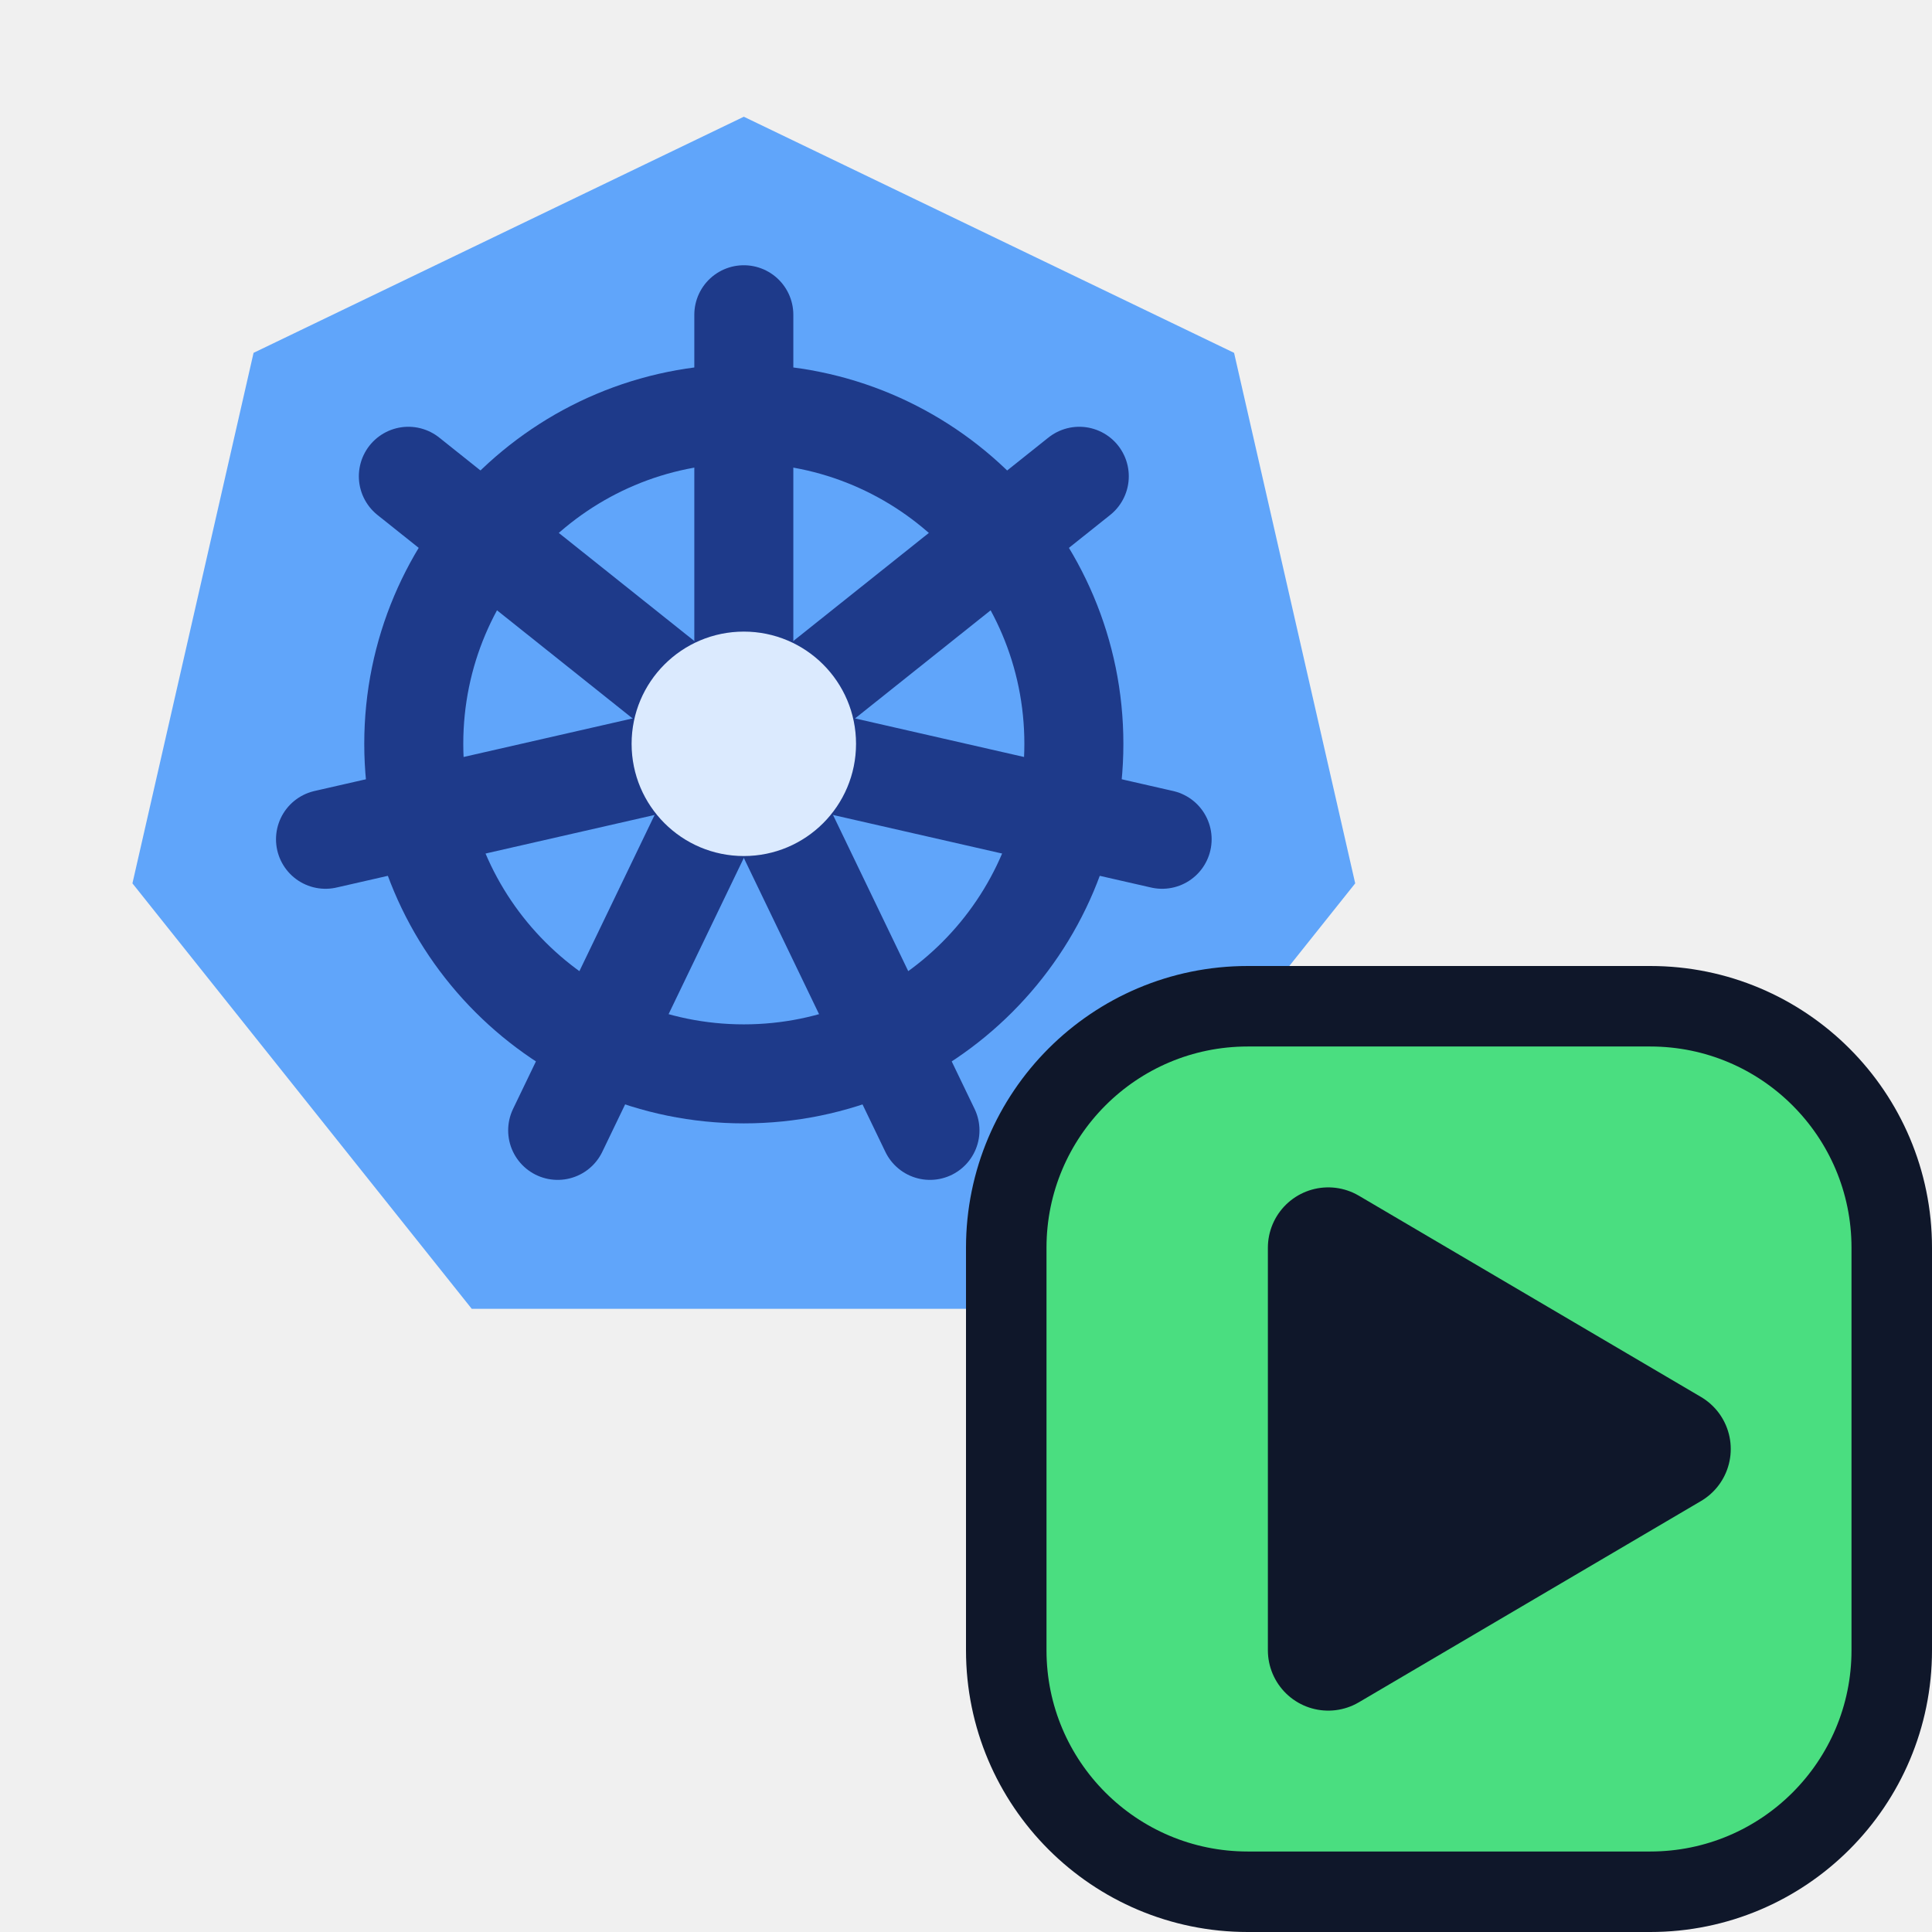
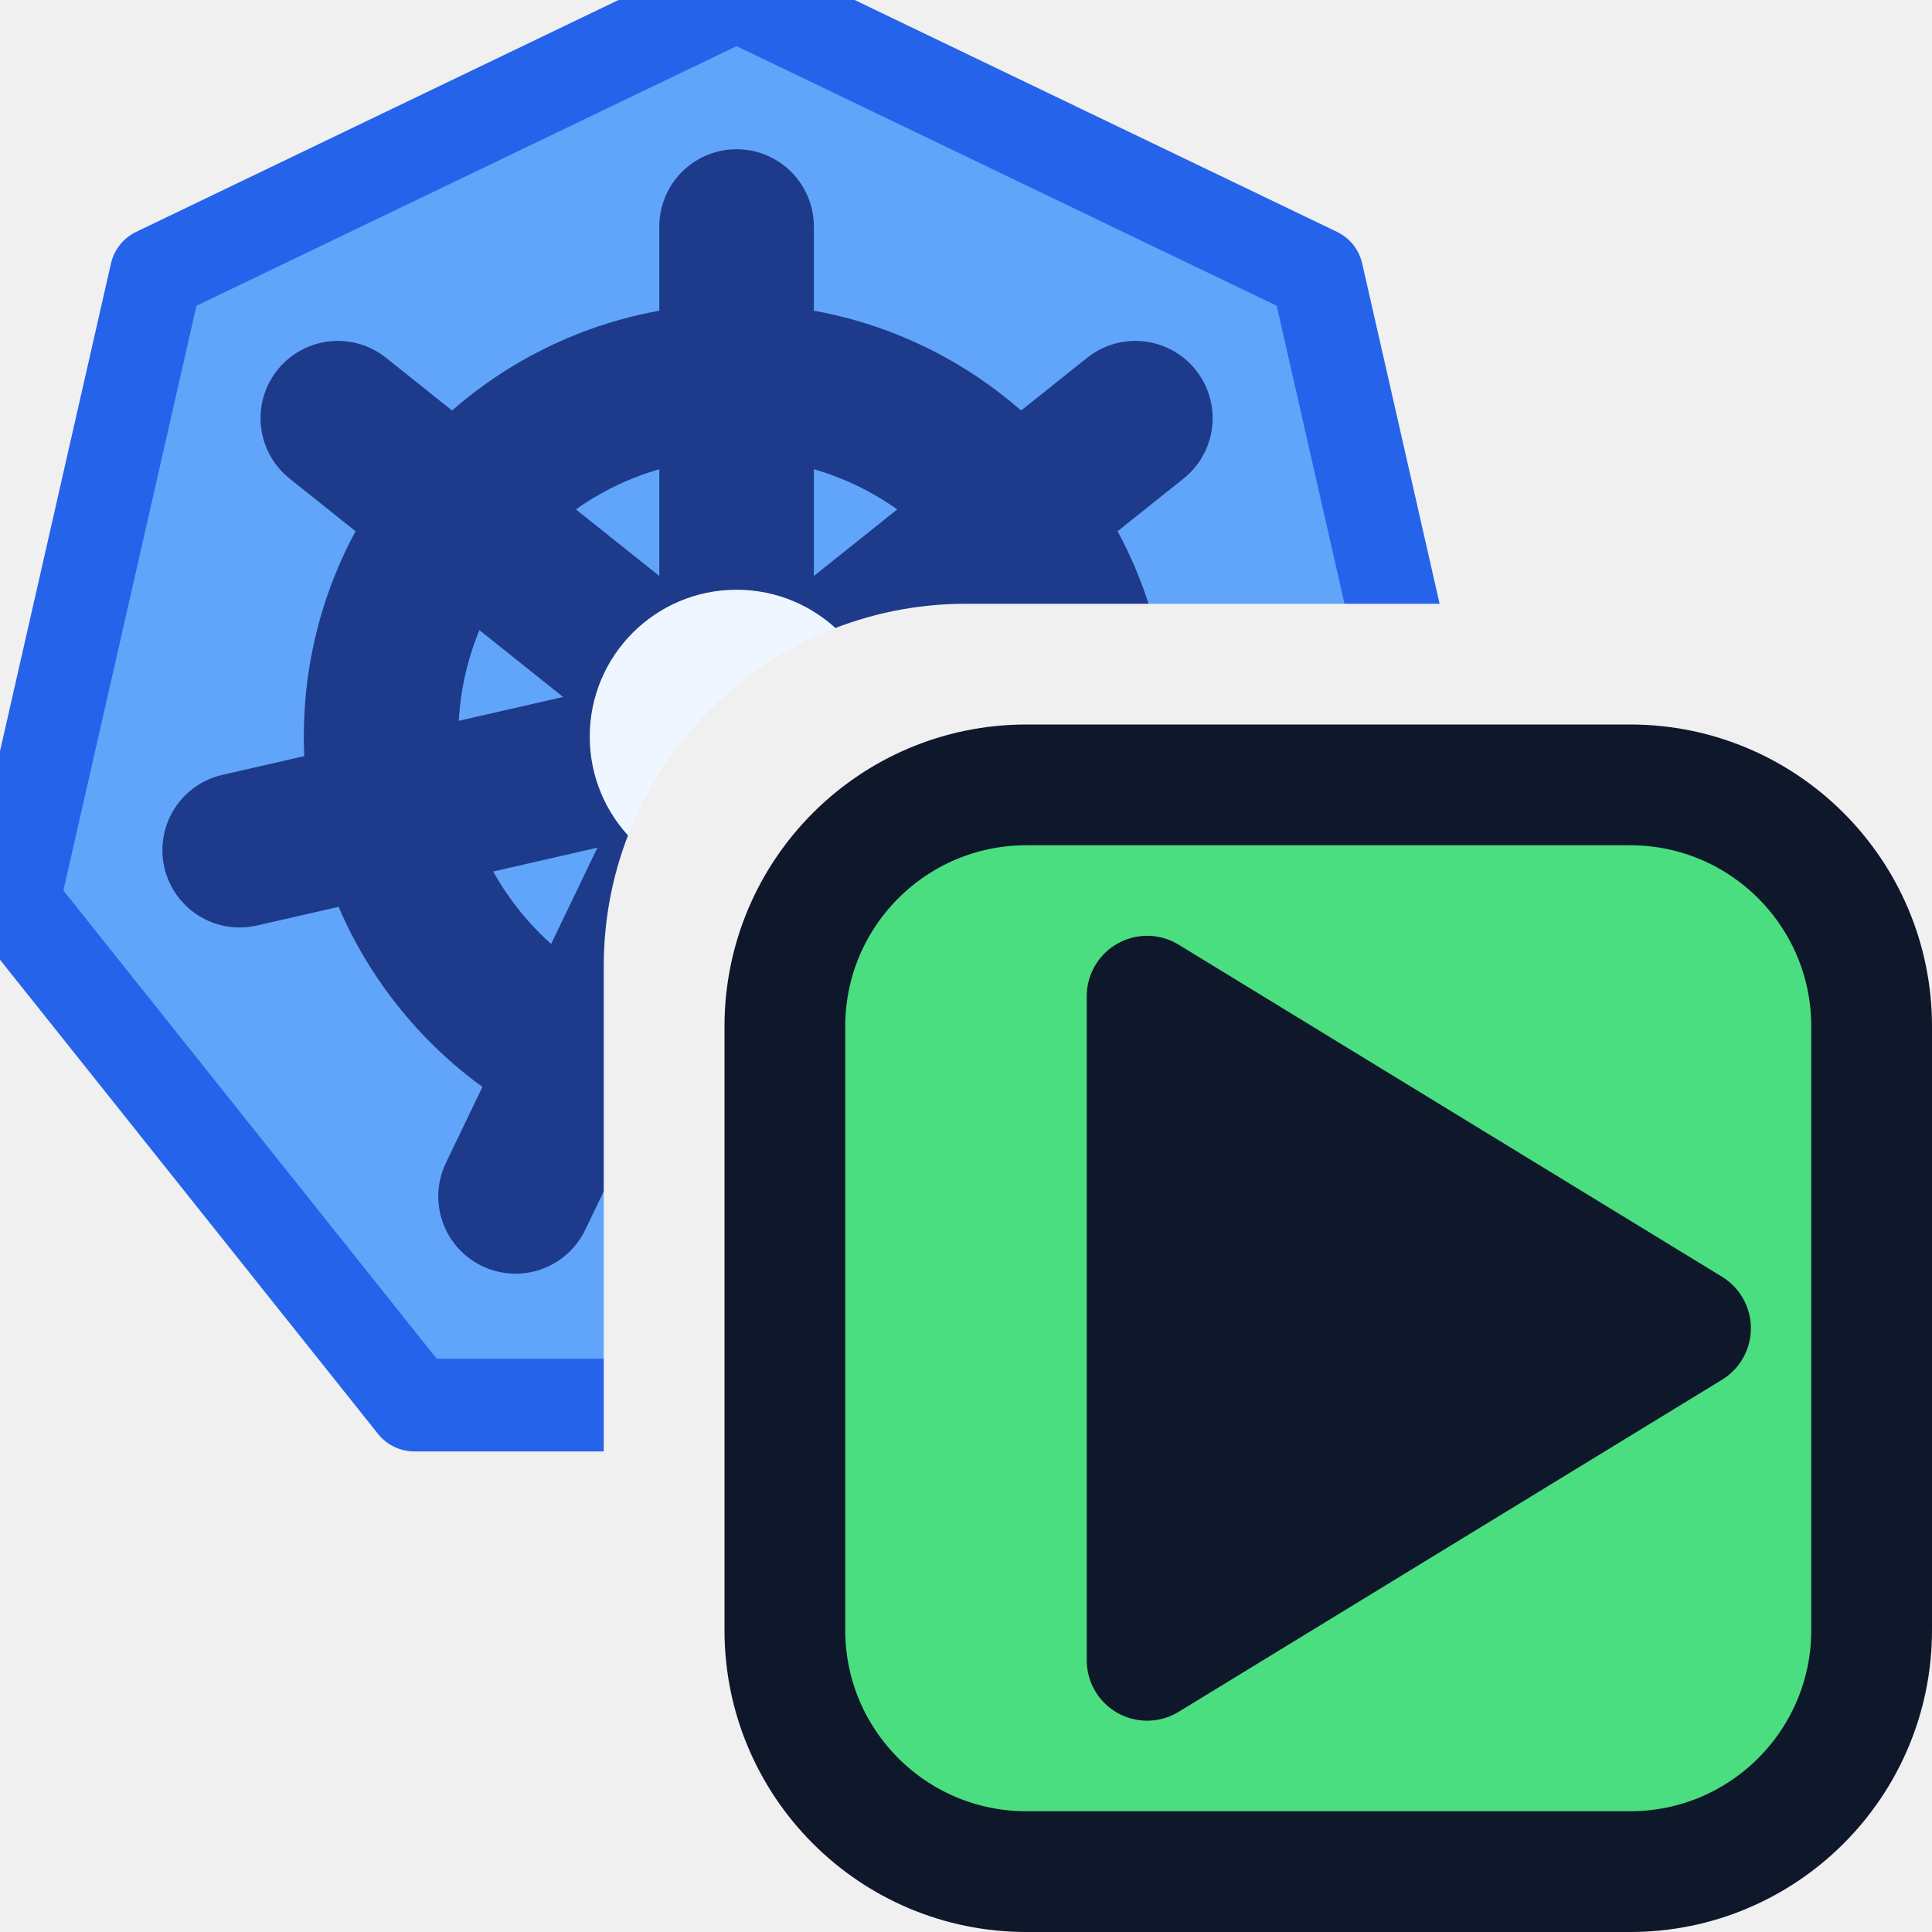
- <svg xmlns="http://www.w3.org/2000/svg" width="16" height="16" viewBox="0 0 24 24" fill="none">
-   <g transform="translate(-0.6 -0.6) scale(0.82)">
-     <path d="M12.000 2.500 L19.427 6.077 L21.262 14.114 L16.122 20.559 L7.878 20.559 L2.738 14.114 L4.573 6.077Z" fill="#60A5FA" />
-     <circle cx="12" cy="12" r="5" stroke="#1E3A8A" stroke-width="1.5" />
-     <path d="M12 12L12.000 5.500" stroke="#1E3A8A" stroke-width="1.5" stroke-linecap="round" stroke-linejoin="round" />
-     <path d="M12 12L17.082 7.947" stroke="#1E3A8A" stroke-width="1.5" stroke-linecap="round" stroke-linejoin="round" />
-     <path d="M12 12L18.337 13.446" stroke="#1E3A8A" stroke-width="1.5" stroke-linecap="round" stroke-linejoin="round" />
-     <path d="M12 12L14.820 17.856" stroke="#1E3A8A" stroke-width="1.5" stroke-linecap="round" stroke-linejoin="round" />
-     <path d="M12 12L9.180 17.856" stroke="#1E3A8A" stroke-width="1.5" stroke-linecap="round" stroke-linejoin="round" />
-     <path d="M12 12L5.663 13.446" stroke="#1E3A8A" stroke-width="1.5" stroke-linecap="round" stroke-linejoin="round" />
-     <path d="M12 12L6.918 7.947" stroke="#1E3A8A" stroke-width="1.5" stroke-linecap="round" stroke-linejoin="round" />
-     <circle cx="12" cy="12" r="1.7" fill="#DBEAFE" />
+ <svg xmlns="http://www.w3.org/2000/svg" width="16" height="16" viewBox="0 0 16 16" fill="none">
+   <defs>
+     <mask id="k8s-badge-cut">
+       <rect width="16" height="16" fill="#fff" />
+       <rect x="5" y="5" width="12" height="12" rx="3" fill="#000" />
+     </mask>
+   </defs>
+   <g mask="url(#k8s-badge-cut)">
+     <g transform="translate(-1.58 -1.58) scale(0.64)">
+       <path d="M12.00 2.40 L19.51 6.01 L21.36 14.14 L16.17 20.65 L7.83 20.65 L2.64 14.14 L4.49 6.01Z" fill="#60A5FA" stroke="#2563EB" stroke-width="1.2" stroke-linejoin="round" />
+       <circle cx="12" cy="12" r="4.6" stroke="#1E3A8A" stroke-width="2" />
+       <path d="M12 12L12.00 5.40M12 12L17.16 7.88M12 12L18.43 13.47M12 12L14.86 17.95M12 12L9.14 17.95M12 12L5.57 13.47M12 12L6.84 7.88" stroke="#1E3A8A" stroke-width="2" stroke-linecap="round" />
+       <circle cx="12" cy="12" r="1.9" fill="#EFF6FF" />
+     </g>
  </g>
-   <rect x="12.5" y="12.5" width="11" height="11" rx="3" fill="#4ADE80" stroke="#0F172A" stroke-width="1" />
-   <path d="M16.5 15.5L20.75 18L16.5 20.5Z" fill="#0F172A" stroke="#0F172A" stroke-width="1.5" stroke-linecap="round" stroke-linejoin="round" />
+   <rect x="6.5" y="6.5" width="9" height="9" rx="2" fill="#4ADE80" stroke="#0F172A" />
+   <path d="M9.5 8.25L14 11L9.5 13.75Z" fill="#0F172A" stroke="#0F172A" stroke-width="1" stroke-linejoin="round" />
</svg>
